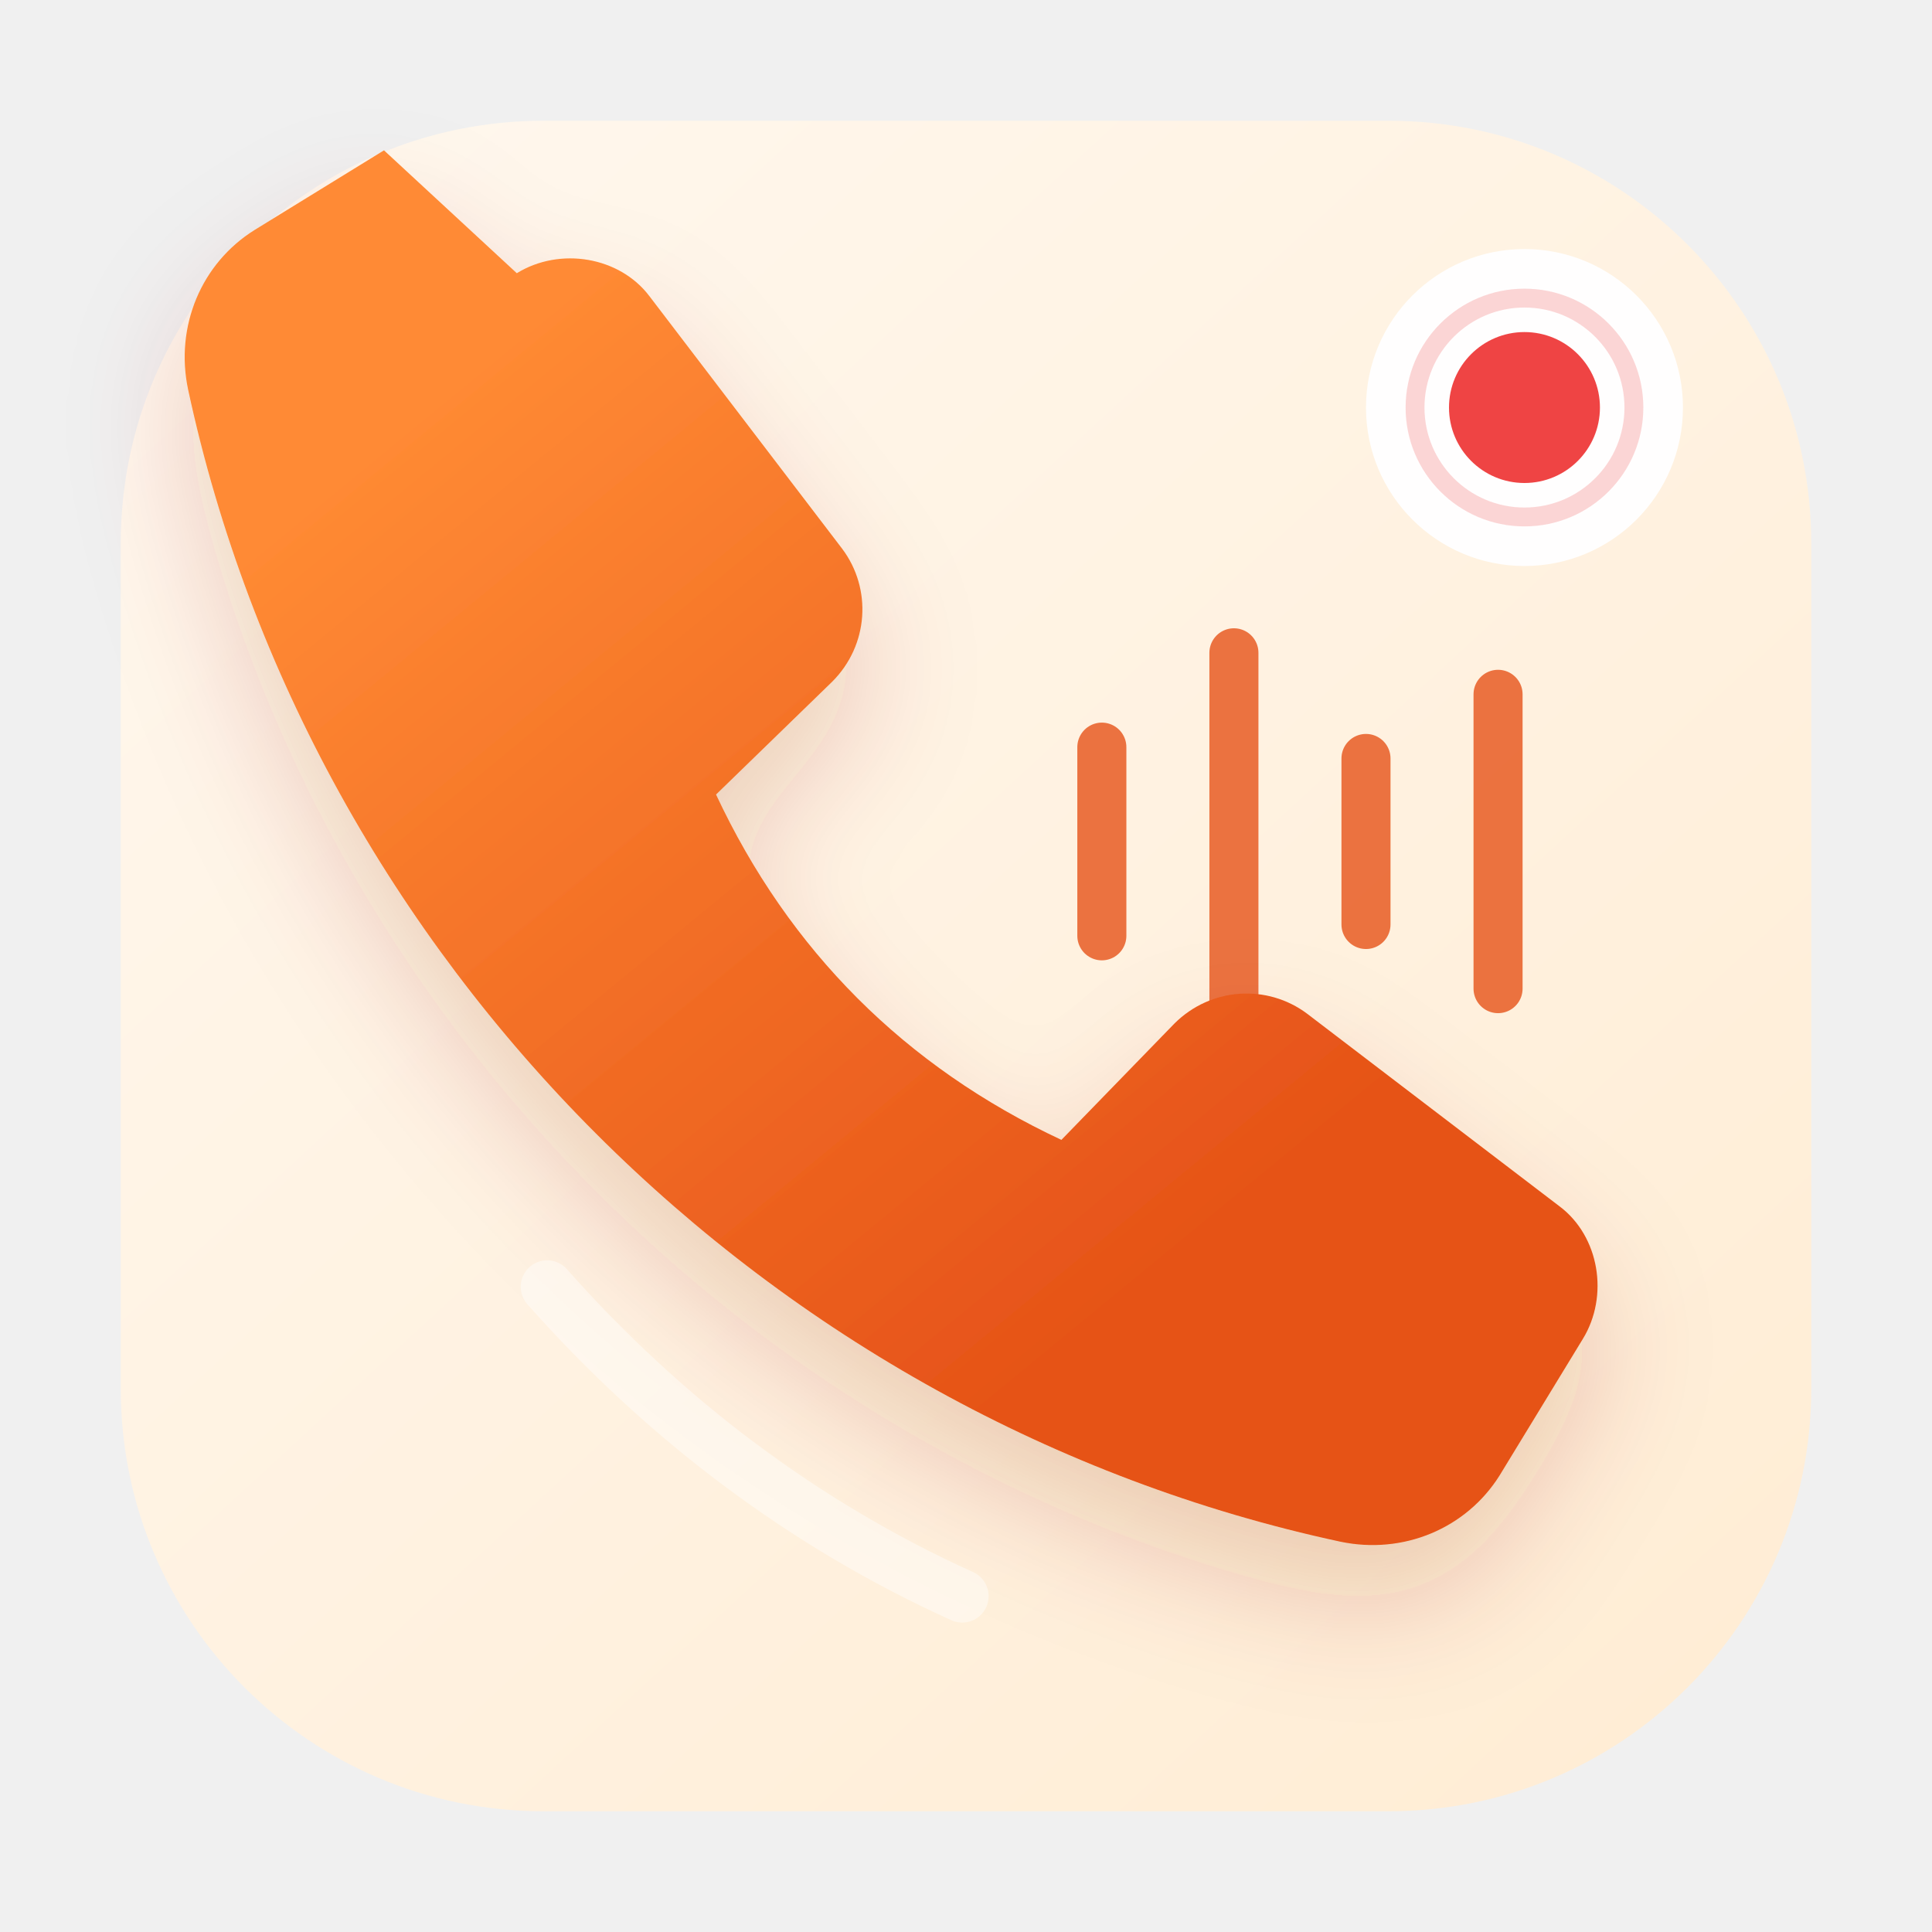
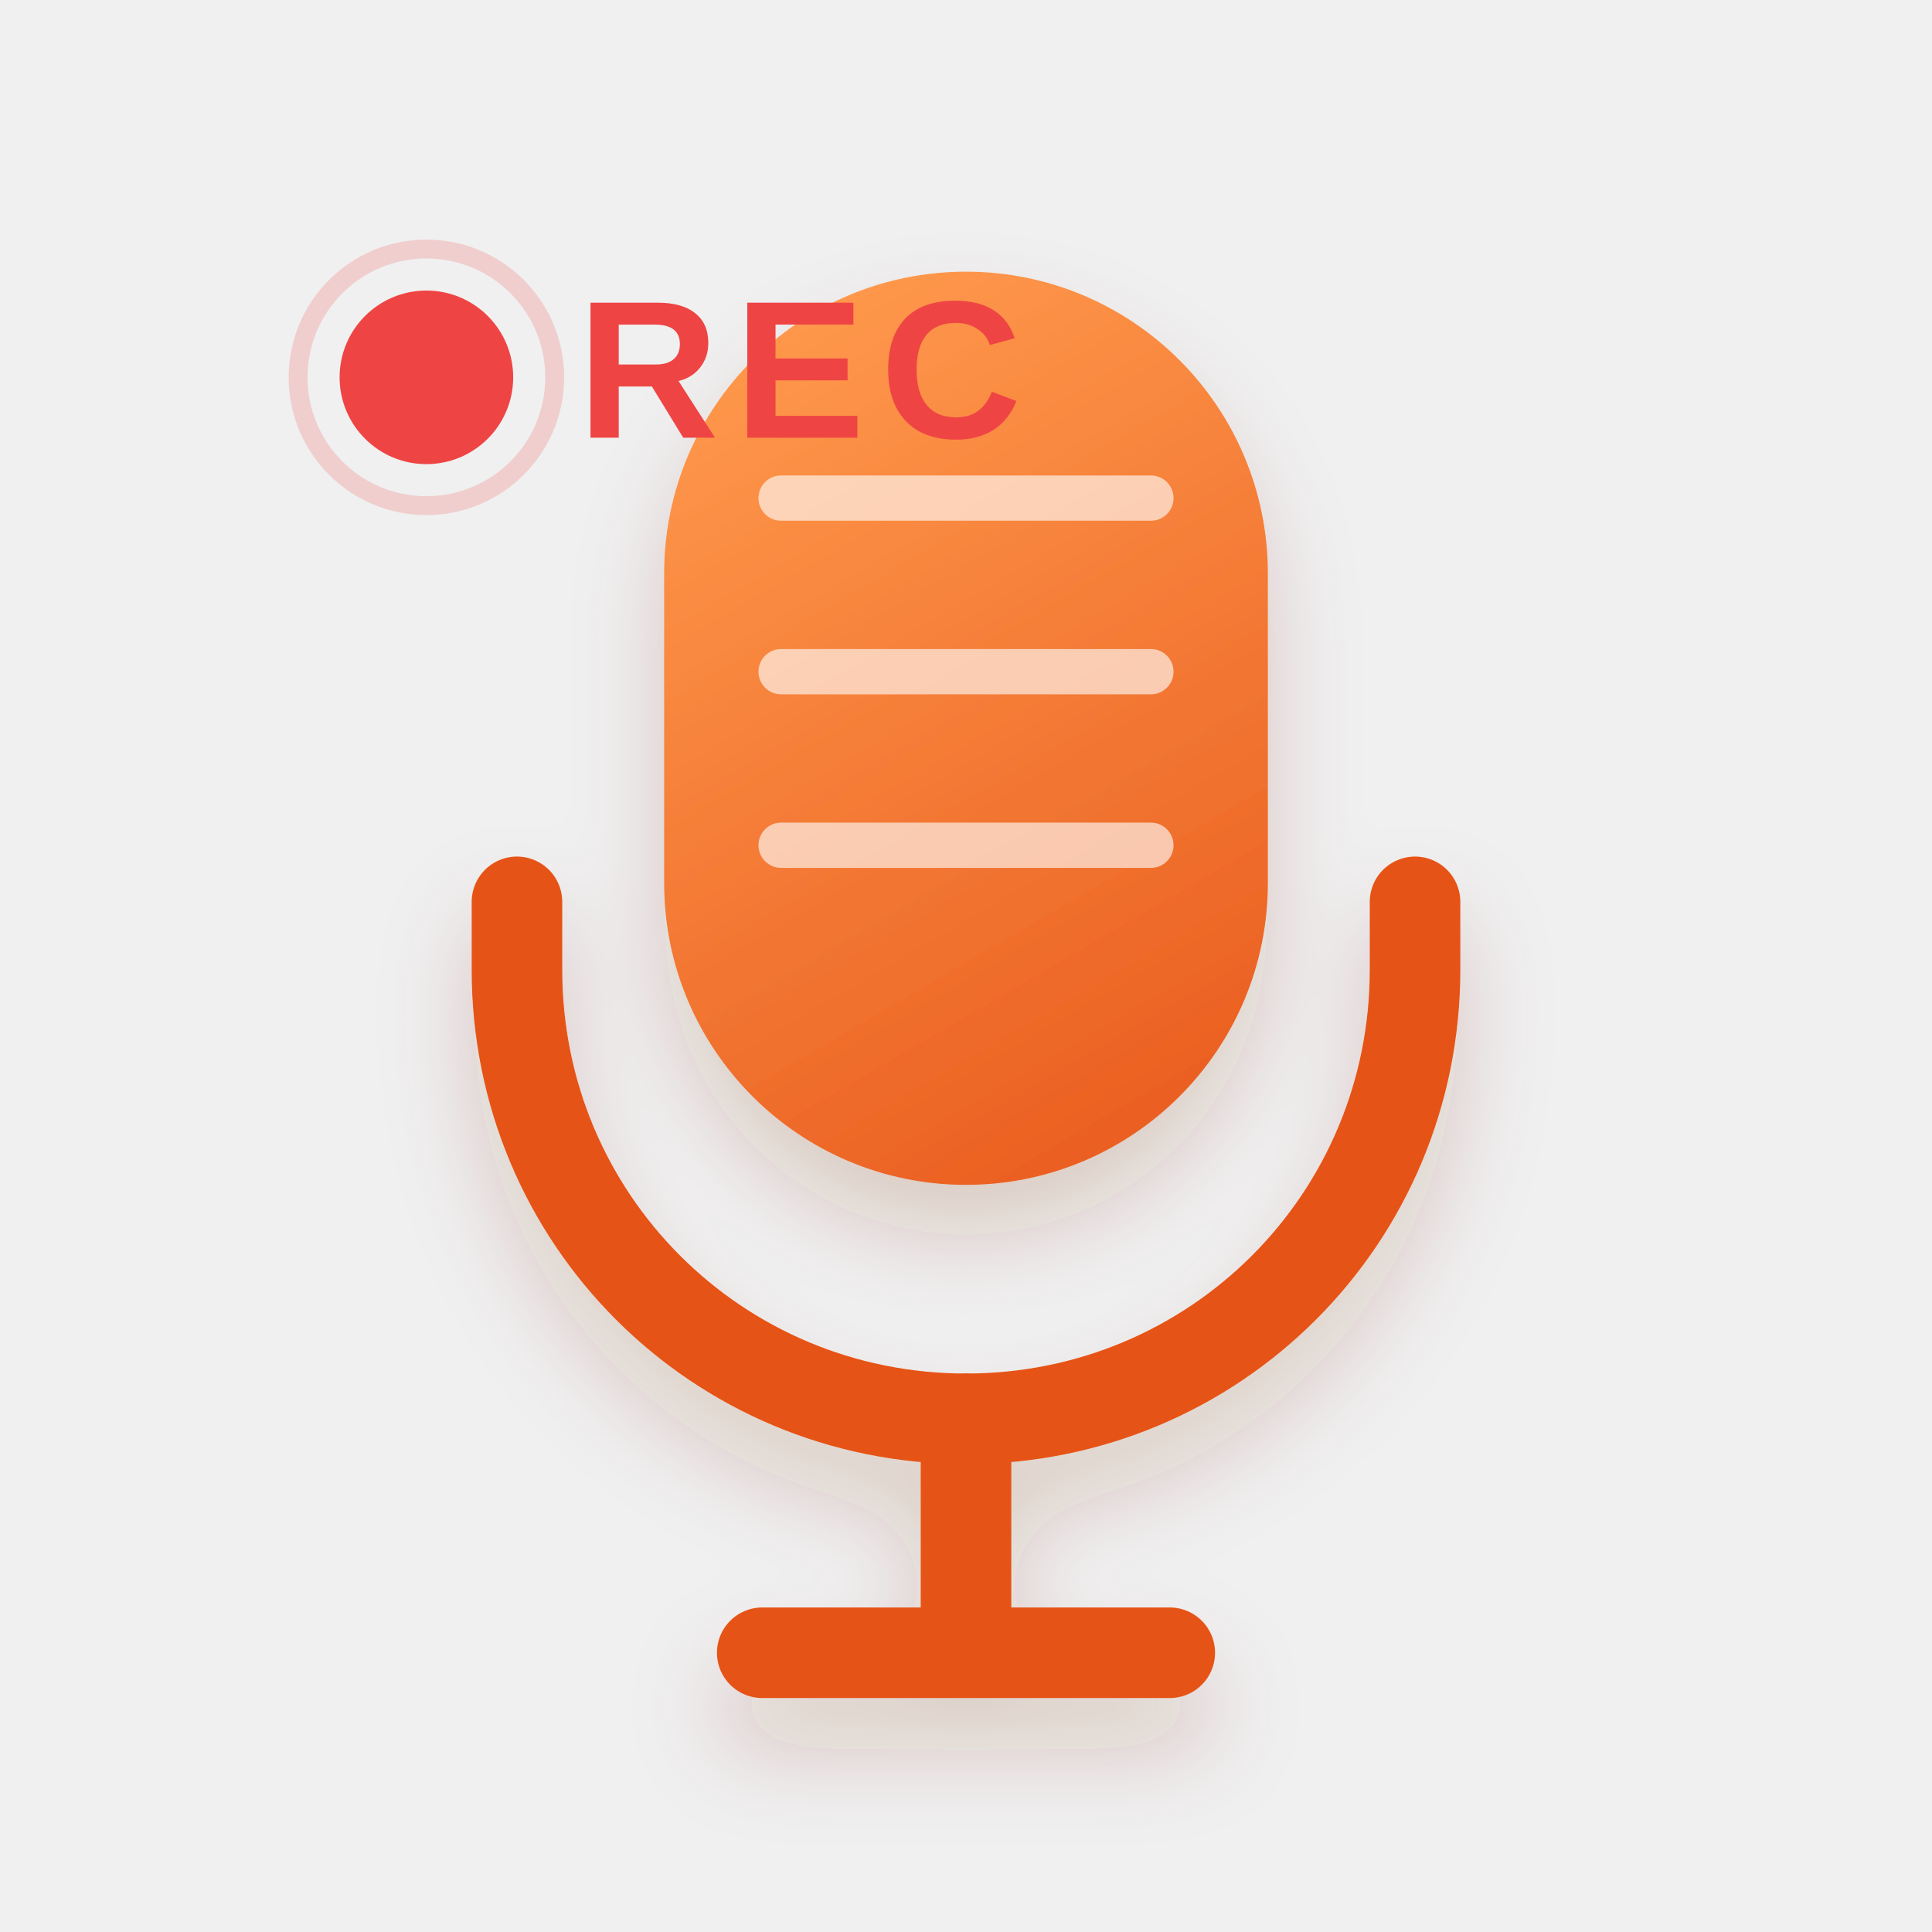
<svg xmlns="http://www.w3.org/2000/svg" viewBox="0 0 512 512" role="img" aria-labelledby="title desc">
  <defs>
-     <linearGradient id="bg" x1="70" y1="54" x2="442" y2="458" gradientUnits="userSpaceOnUse">
-       <stop stop-color="#fff7ed" />
-       <stop offset="1" stop-color="#ffedd5" />
-     </linearGradient>
-     <linearGradient id="phone" x1="135" y1="128" x2="352" y2="392" gradientUnits="userSpaceOnUse">
-       <stop stop-color="#ff8a34" />
+     <linearGradient id="mic" x1="178" y1="92" x2="326" y2="346" gradientUnits="userSpaceOnUse">
+       <stop stop-color="#ff9a4d" />
      <stop offset="1" stop-color="#e65318" />
    </linearGradient>
-     <filter id="shadow" x="-20%" y="-20%" width="140%" height="140%">
-       <feDropShadow dx="0" dy="18" stdDeviation="18" flood-color="#9a3412" flood-opacity=".18" />
+     <filter id="shadow" x="-30%" y="-30%" width="160%" height="170%">
+       <feDropShadow dx="0" dy="14" stdDeviation="12" flood-color="#7c2d12" flood-opacity=".18" />
    </filter>
  </defs>
-   <rect x="32" y="32" width="448" height="448" rx="112" fill="url(#bg)" />
-   <circle cx="404" cy="108" r="42" fill="#fff" opacity=".95" />
-   <circle cx="404" cy="108" r="20" fill="#ef4444" />
-   <circle cx="404" cy="108" r="29" fill="none" stroke="#ef4444" stroke-width="5" opacity=".22" />
-   <g fill="none" stroke="#e65318" stroke-linecap="round" stroke-width="13" opacity=".8">
-     <path d="M292 198v50" />
-     <path d="M327 173v100" />
-     <path d="M362 201v44" />
-     <path d="M397 184v78" />
+   <g filter="url(#shadow)">
+     <rect x="176" y="72" width="160" height="242" rx="80" fill="url(#mic)" />
+     <path d="M137 239v18c0 66 53 119 119 119s119-53 119-119v-18" fill="none" stroke="#e65318" stroke-width="24" stroke-linecap="round" />
+     <path d="M256 376v62M202 438h108" fill="none" stroke="#e65318" stroke-width="24" stroke-linecap="round" />
+     <path d="M207 132h98M207 178h98M207 224h98" fill="none" stroke="#fff" stroke-width="12" stroke-linecap="round" opacity=".62" />
  </g>
-   <path filter="url(#shadow)" fill="url(#phone)" d="M142 105c13-8 31-5 40 7l58 76c9 12 8 29-3 40l-35 34c22 47 57 82 104 104l34-35c11-11 28-12 40-3l76 58c12 9 15 27 7 40l-25 41c-10 16-29 24-48 20-172-37-310-175-347-347-4-19 4-38 20-48l39-24Z" transform="translate(12 -20) scale(.88)" />
-   <path d="M145 341c31 35 68 63 110 82" fill="none" stroke="#fff" stroke-linecap="round" stroke-width="14" opacity=".42" />
+   <g aria-label="REC">
+     <circle cx="113" cy="100" r="23" fill="#ef4444" />
+     <circle cx="113" cy="100" r="34" fill="none" stroke="#ef4444" stroke-width="5" opacity=".2" />
+     <text x="153" y="116" fill="#ef4444" font-family="Arial, Helvetica, sans-serif" font-size="52" font-weight="800" letter-spacing="4">REC</text>
+   </g>
</svg>
